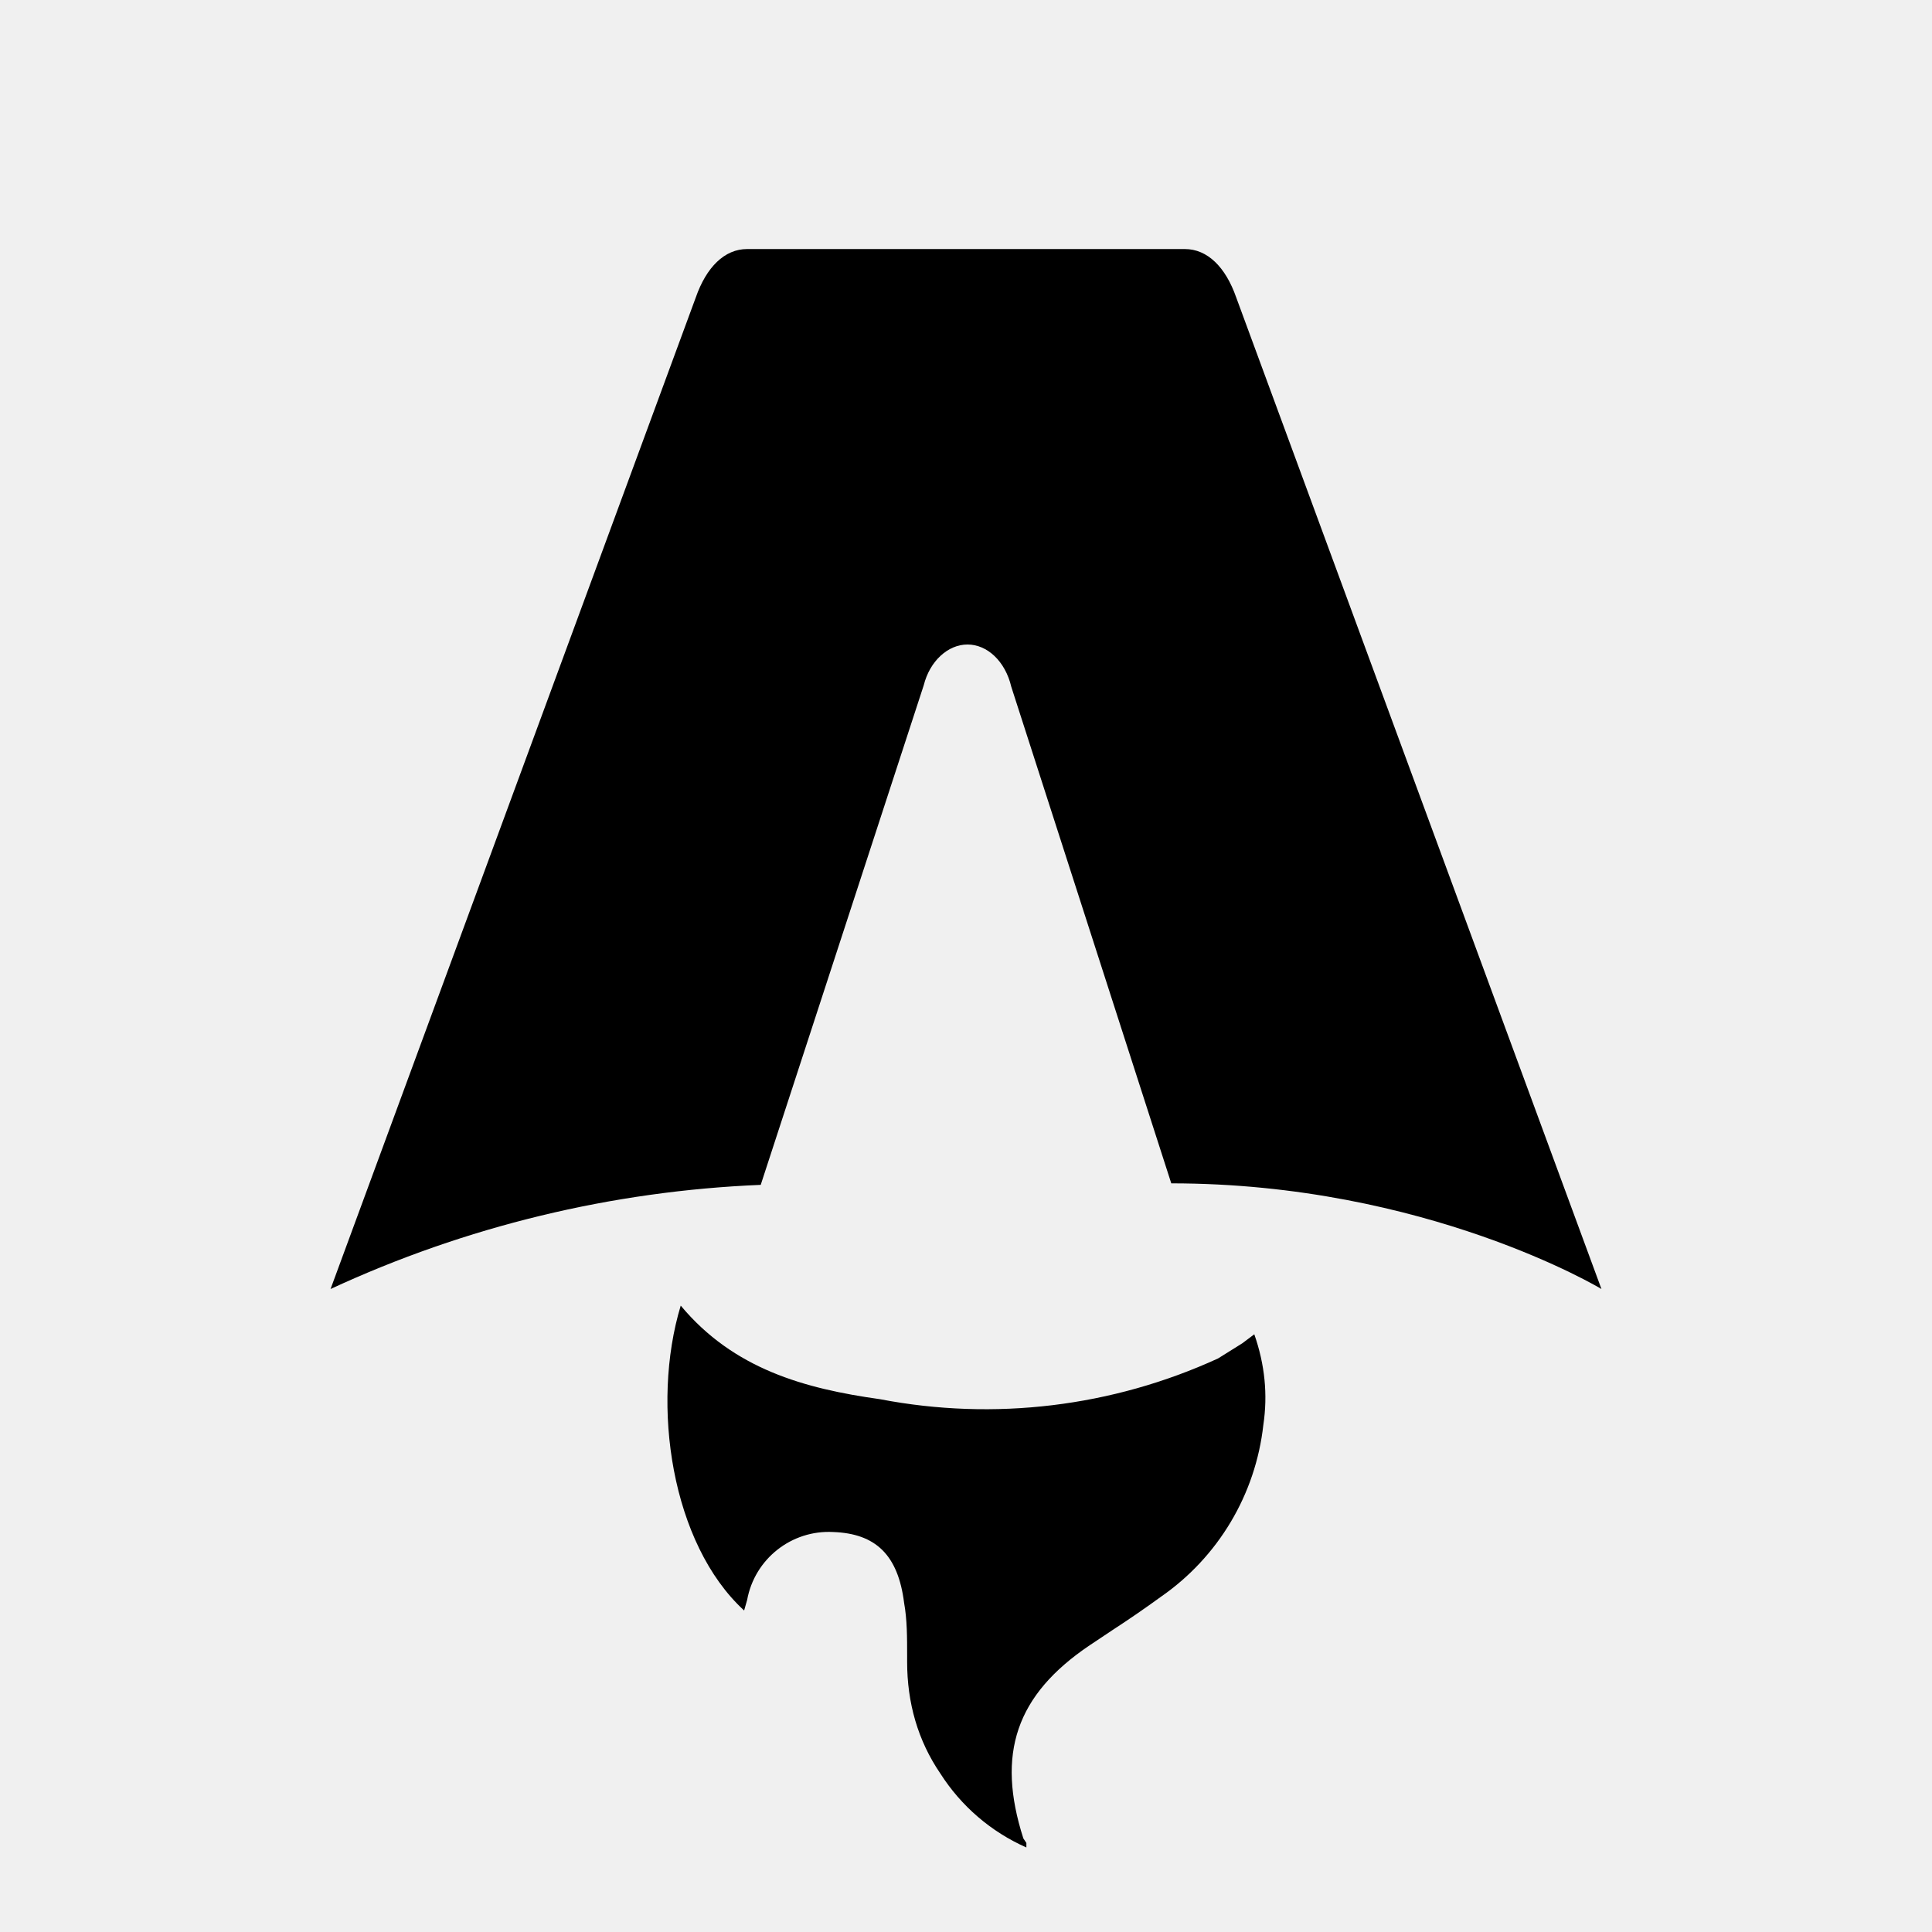
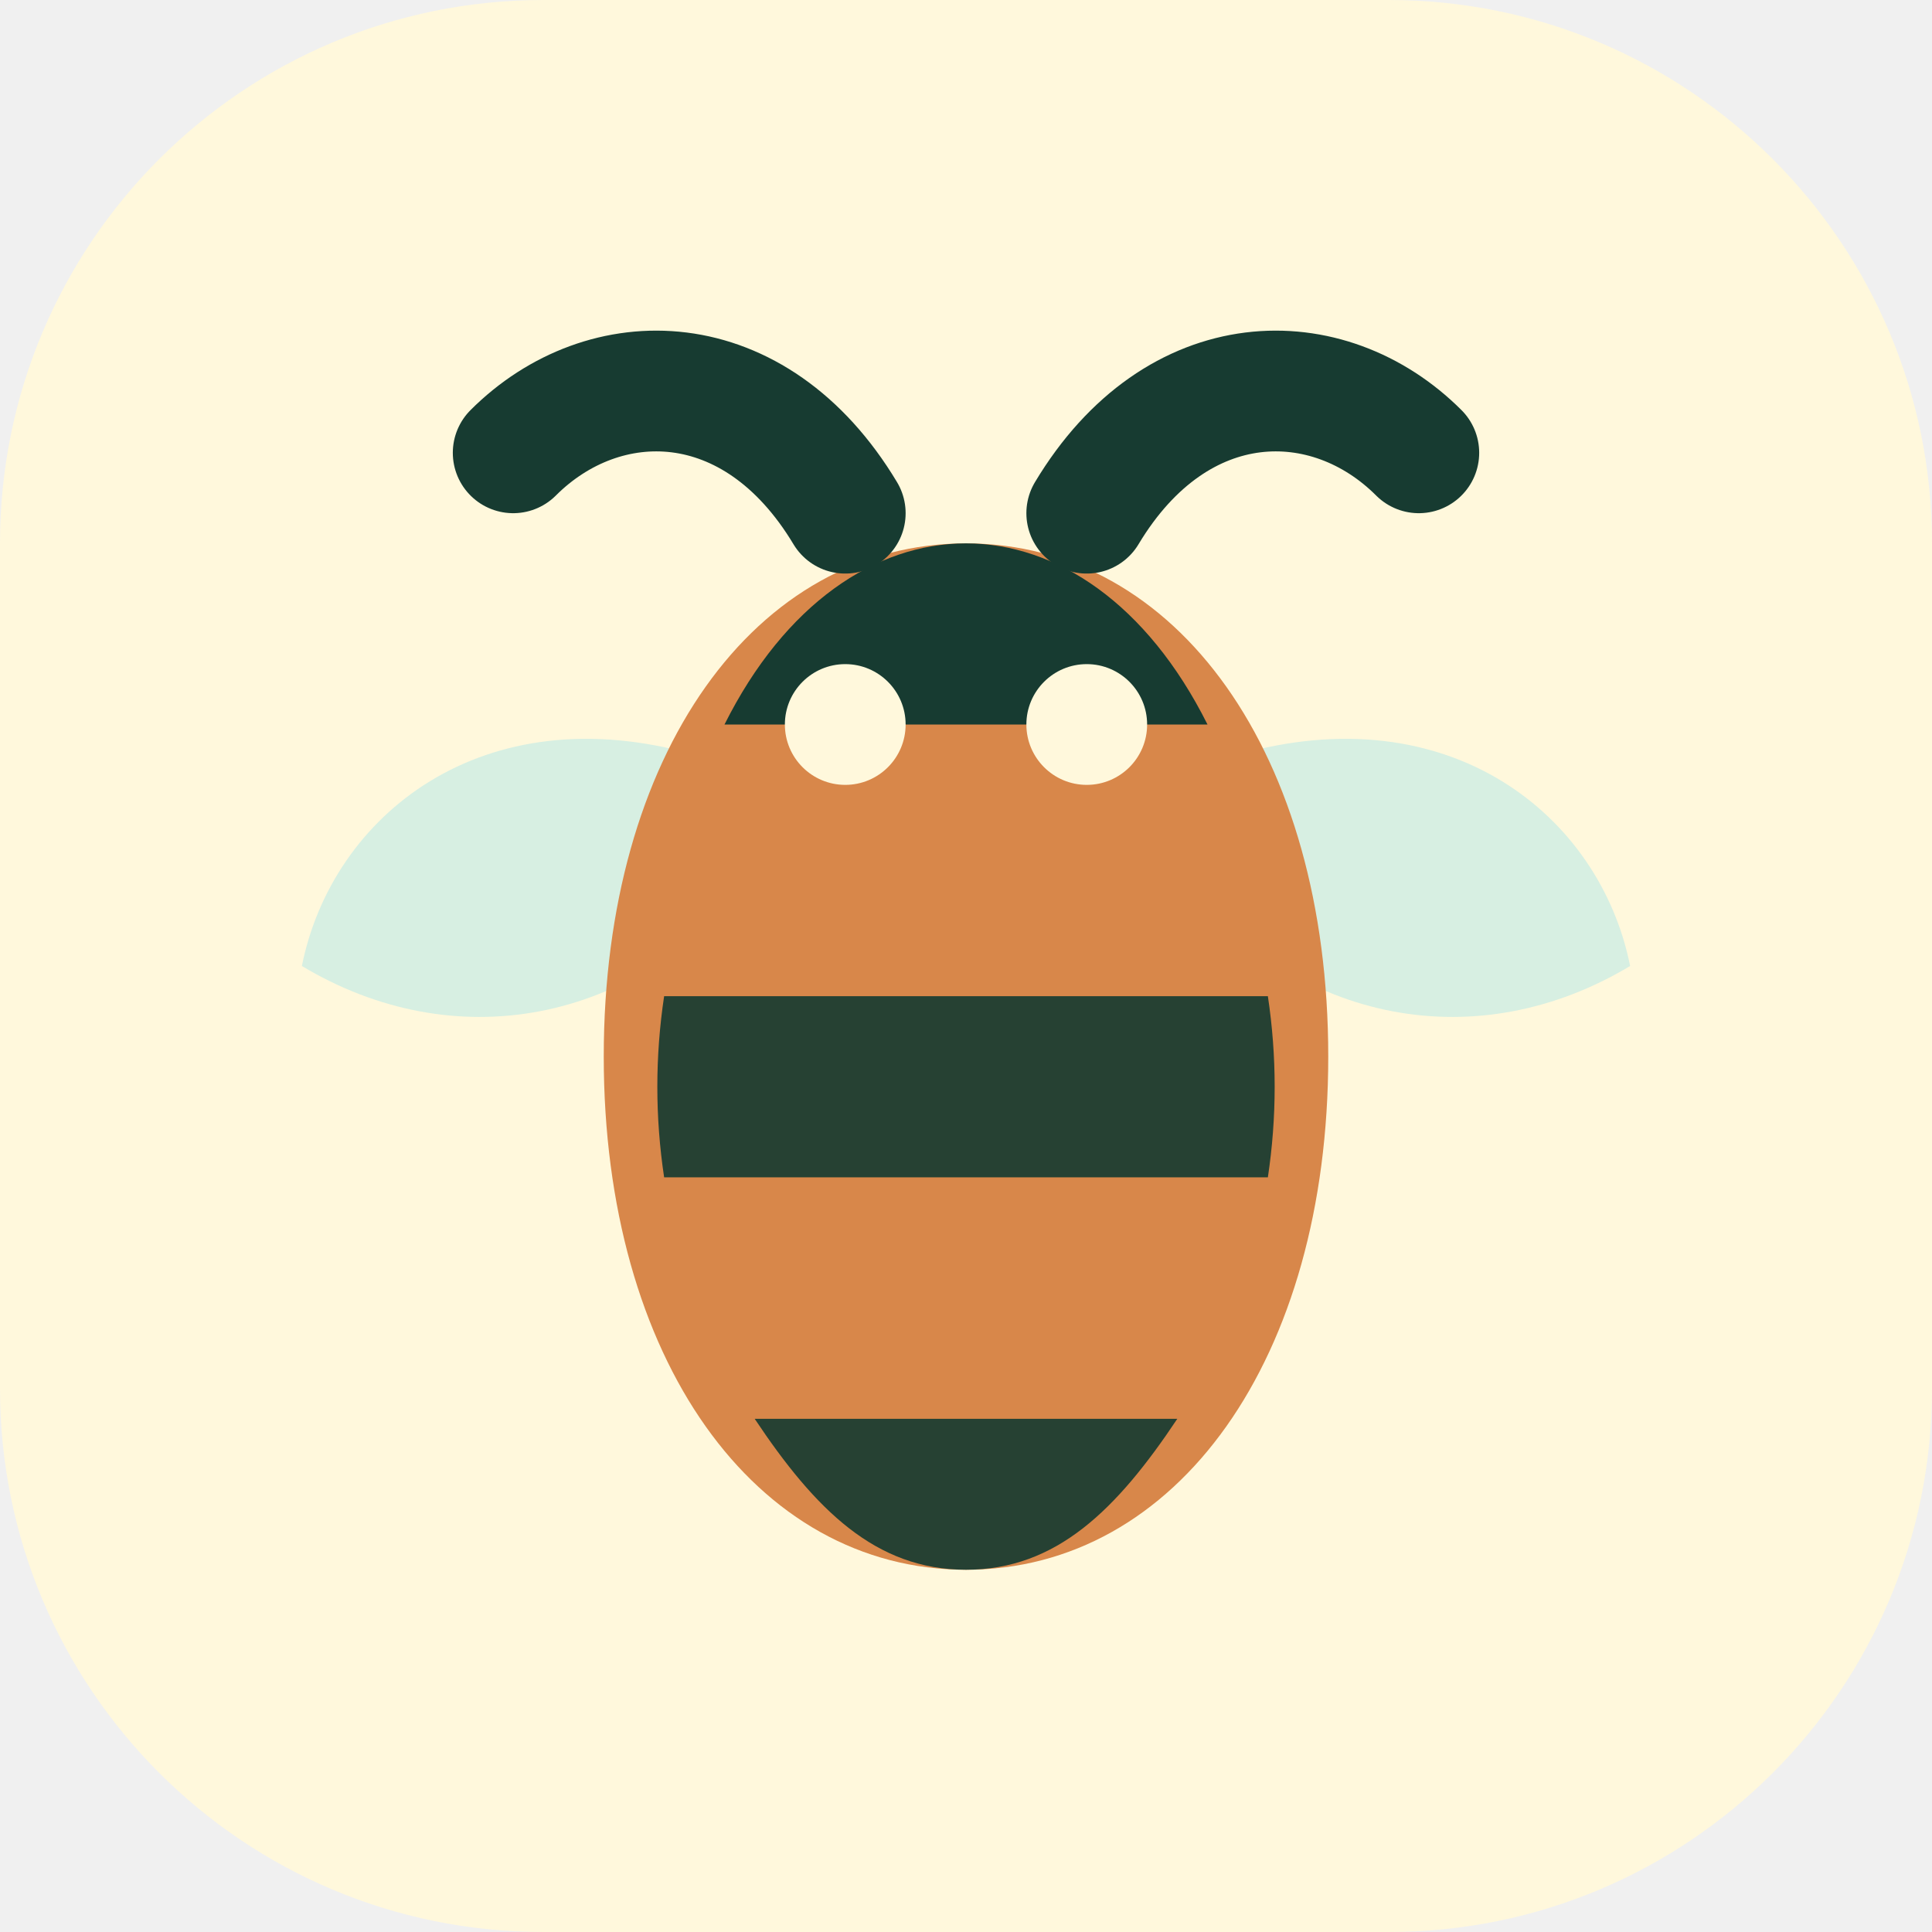
- <svg xmlns="http://www.w3.org/2000/svg" fill="none" viewBox="0 0 128 128">
-   <path d="M50.4 78.5a75.1 75.1 0 0 0-28.5 6.9l24.2-65.7c.7-2 1.9-3.2 3.4-3.2h29c1.5 0 2.7 1.2 3.4 3.2l24.2 65.7s-11.6-7-28.5-7L67 45.5c-.4-1.7-1.6-2.8-2.9-2.8-1.3 0-2.5 1.1-2.9 2.7L50.4 78.5Zm-1.1 28.2Zm-4.2-20.2c-2 6.6-.6 15.8 4.2 20.2a17.5 17.5 0 0 1 .2-.7 5.5 5.5 0 0 1 5.7-4.5c2.8.1 4.3 1.5 4.7 4.7.2 1.1.2 2.3.2 3.5v.4c0 2.7.7 5.2 2.2 7.4a13 13 0 0 0 5.7 4.9v-.3l-.2-.3c-1.8-5.6-.5-9.5 4.4-12.8l1.5-1a73 73 0 0 0 3.2-2.2 16 16 0 0 0 6.8-11.4c.3-2 .1-4-.6-6l-.8.6-1.6 1a37 37 0 0 1-22.4 2.7c-5-.7-9.7-2-13.2-6.2Z" />
-   <style>
-         path { fill: #000; }
-         @media (prefers-color-scheme: dark) {
-             path { fill: #FFF; }
-         }
-     </style>
+ <svg xmlns="http://www.w3.org/2000/svg" viewBox="0 0 64 64" role="img" aria-label="f1047 bee">
+   <rect width="64" height="64" rx="18" fill="#fff8dc" />
+   <path d="M23 25c-7-2-12 2-13 7 5 3 11 2 15-3l2-3-4-1Z" fill="#d7efe2" />
+   <path d="M41 25c7-2 12 2 13 7-5 3-11 2-15-3l-2-3 4-1Z" fill="#d7efe2" />
+   <path d="M20 35c0-10 5-17 12-17s12 7 12 17-5 17-12 17-12-7-12-17Z" fill="#d8874a" />
+   <path d="M24 24c2-4 5-6 8-6s6 2 8 6H24Z" fill="#173b31" />
+   <path d="M22 33h20c.3 2 .3 4 0 6H22c-.3-2-.3-4 0-6Z" fill="#173b31" opacity=".92" />
+   <path d="M25 47h14c-2 3-4 5-7 5s-5-2-7-5Z" fill="#173b31" opacity=".92" />
+   <circle cx="28" cy="24" r="2" fill="#fff8dc" />
+   <circle cx="36" cy="24" r="2" fill="#fff8dc" />
+   <path d="M28 17c-3-5-8-5-11-2M36 17c3-5 8-5 11-2" fill="none" stroke="#173b31" stroke-width="4" stroke-linecap="round" />
</svg>
